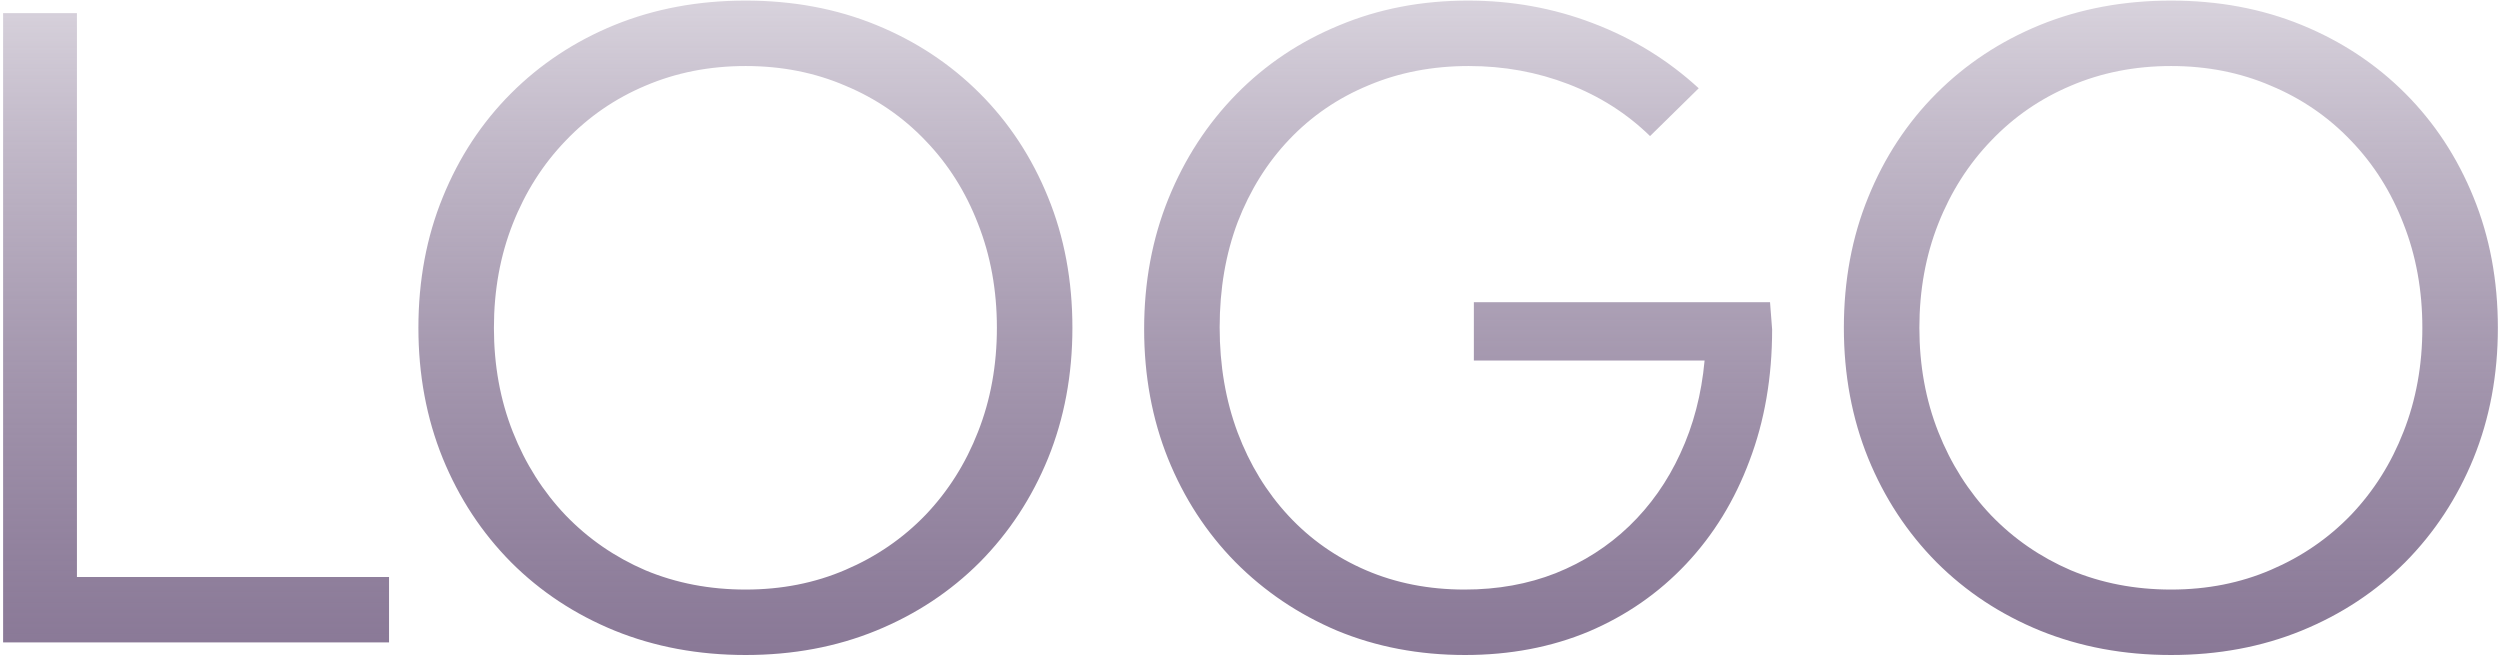
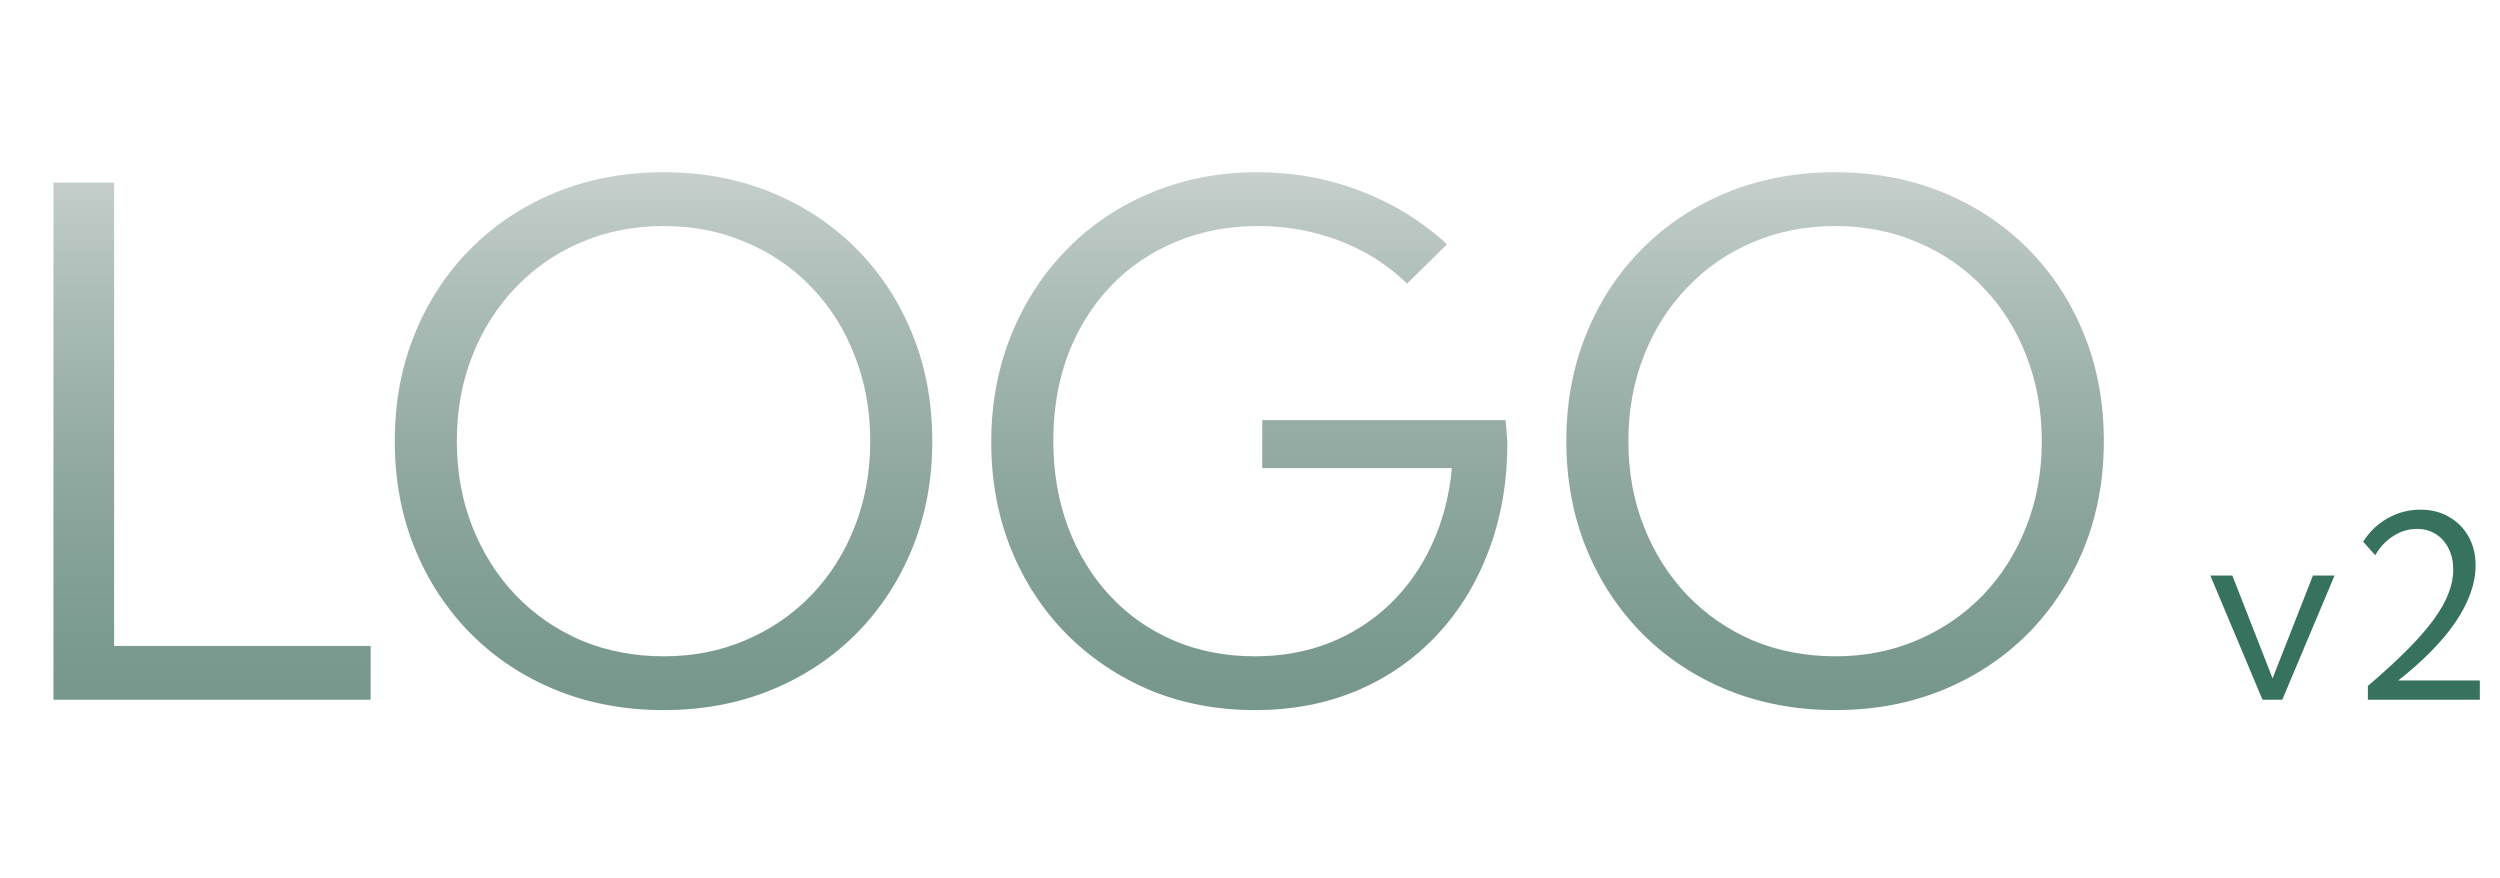
- <svg xmlns="http://www.w3.org/2000/svg" width="323" height="85" viewBox="0 0 323 85" fill="none">
-   <path d="M50.264 83H0.401V1.701H9.94V74.545H50.264V83ZM96.334 84.626C90.227 84.626 84.59 83.578 79.423 81.482C74.293 79.387 69.83 76.442 66.036 72.648C62.242 68.818 59.297 64.337 57.202 59.206C55.106 54.04 54.058 48.421 54.058 42.351C54.058 36.244 55.106 30.625 57.202 25.495C59.297 20.328 62.242 15.847 66.036 12.053C69.83 8.259 74.293 5.314 79.423 3.219C84.59 1.123 90.227 0.075 96.334 0.075C102.44 0.075 108.059 1.123 113.189 3.219C118.32 5.314 122.783 8.259 126.577 12.053C130.371 15.847 133.315 20.328 135.411 25.495C137.507 30.625 138.555 36.244 138.555 42.351C138.555 48.421 137.507 54.04 135.411 59.206C133.315 64.337 130.371 68.818 126.577 72.648C122.783 76.442 118.32 79.387 113.189 81.482C108.059 83.578 102.44 84.626 96.334 84.626ZM96.334 76.171C100.995 76.171 105.294 75.322 109.233 73.624C113.208 71.925 116.658 69.559 119.585 66.523C122.512 63.452 124.77 59.875 126.36 55.792C127.986 51.673 128.799 47.192 128.799 42.351C128.799 37.509 127.986 33.028 126.36 28.909C124.77 24.79 122.512 21.213 119.585 18.178C116.658 15.106 113.208 12.74 109.233 11.078C105.294 9.379 100.995 8.53 96.334 8.53C91.672 8.53 87.355 9.379 83.38 11.078C79.441 12.74 76.009 15.106 73.082 18.178C70.155 21.213 67.879 24.79 66.253 28.909C64.627 33.028 63.814 37.509 63.814 42.351C63.814 47.192 64.627 51.673 66.253 55.792C67.879 59.911 70.155 63.506 73.082 66.578C76.009 69.613 79.441 71.98 83.38 73.678C87.355 75.34 91.672 76.171 96.334 76.171ZM213.187 17.581C210.188 14.655 206.665 12.415 202.618 10.861C198.571 9.307 194.29 8.53 189.773 8.53C185.076 8.53 180.758 9.361 176.819 11.023C172.881 12.649 169.466 14.98 166.576 18.015C163.721 21.014 161.499 24.573 159.909 28.692C158.355 32.812 157.579 37.346 157.579 42.296C157.579 47.21 158.355 51.745 159.909 55.9C161.463 60.02 163.649 63.597 166.467 66.632C169.286 69.667 172.628 72.016 176.494 73.678C180.36 75.34 184.606 76.171 189.231 76.171C193.495 76.171 197.415 75.466 200.992 74.057C204.605 72.612 207.767 70.588 210.477 67.987C213.223 65.349 215.427 62.224 217.089 58.61C218.788 54.961 219.835 50.95 220.233 46.578H190.423V39.044H228.688L228.959 42.567C228.959 48.746 227.983 54.401 226.032 59.532C224.117 64.663 221.389 69.107 217.848 72.865C214.307 76.623 210.116 79.531 205.274 81.591C200.432 83.614 195.103 84.626 189.285 84.626C183.323 84.626 177.813 83.578 172.754 81.482C167.732 79.351 163.342 76.388 159.584 72.594C155.862 68.8 152.972 64.356 150.912 59.261C148.853 54.13 147.823 48.547 147.823 42.513C147.823 36.443 148.871 30.824 150.966 25.657C153.062 20.49 155.989 15.992 159.747 12.162C163.504 8.332 167.931 5.369 173.025 3.273C178.12 1.141 183.667 0.075 189.665 0.075C195.337 0.075 200.721 1.051 205.816 3.002C210.947 4.953 215.5 7.753 219.474 11.403L213.187 17.581ZM280.502 84.626C274.396 84.626 268.759 83.578 263.592 81.482C258.461 79.387 253.999 76.442 250.205 72.648C246.411 68.818 243.466 64.337 241.371 59.206C239.275 54.04 238.227 48.421 238.227 42.351C238.227 36.244 239.275 30.625 241.371 25.495C243.466 20.328 246.411 15.847 250.205 12.053C253.999 8.259 258.461 5.314 263.592 3.219C268.759 1.123 274.396 0.075 280.502 0.075C286.609 0.075 292.228 1.123 297.358 3.219C302.489 5.314 306.952 8.259 310.746 12.053C314.54 15.847 317.484 20.328 319.58 25.495C321.676 30.625 322.724 36.244 322.724 42.351C322.724 48.421 321.676 54.04 319.58 59.206C317.484 64.337 314.54 68.818 310.746 72.648C306.952 76.442 302.489 79.387 297.358 81.482C292.228 83.578 286.609 84.626 280.502 84.626ZM280.502 76.171C285.164 76.171 289.463 75.322 293.402 73.624C297.376 71.925 300.827 69.559 303.754 66.523C306.681 63.452 308.939 59.875 310.529 55.792C312.155 51.673 312.968 47.192 312.968 42.351C312.968 37.509 312.155 33.028 310.529 28.909C308.939 24.79 306.681 21.213 303.754 18.178C300.827 15.106 297.376 12.74 293.402 11.078C289.463 9.379 285.164 8.53 280.502 8.53C275.841 8.53 271.523 9.379 267.549 11.078C263.61 12.74 260.178 15.106 257.251 18.178C254.324 21.213 252.048 24.79 250.422 28.909C248.796 33.028 247.983 37.509 247.983 42.351C247.983 47.192 248.796 51.673 250.422 55.792C252.048 59.911 254.324 63.506 257.251 66.578C260.178 69.613 263.61 71.98 267.549 73.678C271.523 75.34 275.841 76.171 280.502 76.171Z" fill="url(#paint0_linear_10_21)" />
+ <svg xmlns="http://www.w3.org/2000/svg" width="393" height="138" viewBox="0 0 393 138" fill="none">
+   <path d="M366.996 90.469L358.773 110H355.668L347.465 90.469H350.922L357.25 106.641L363.598 90.469H366.996ZM389.828 110H372.23V107.832C374.639 105.775 376.69 103.893 378.383 102.188C380.089 100.482 381.475 98.9 382.543 97.441C383.611 95.983 384.392 94.609 384.887 93.32C385.395 92.031 385.648 90.781 385.648 89.57C385.648 88.307 385.408 87.194 384.926 86.231C384.444 85.254 383.773 84.499 382.914 83.965C382.055 83.418 381.059 83.144 379.926 83.144C378.637 83.144 377.406 83.516 376.234 84.258C375.076 84.987 374.125 85.996 373.383 87.285L371.488 85.156C372.491 83.568 373.786 82.331 375.375 81.445C376.964 80.56 378.669 80.117 380.492 80.117C382.185 80.117 383.682 80.495 384.984 81.25C386.286 81.992 387.309 83.021 388.051 84.336C388.793 85.651 389.164 87.168 389.164 88.887C389.164 90.28 388.904 91.719 388.383 93.203C387.862 94.674 387.087 96.178 386.059 97.715C385.03 99.238 383.754 100.775 382.23 102.324C380.72 103.874 378.975 105.423 376.996 106.973H389.828V110Z" fill="#1C6048" fill-opacity="0.88" />
+   <path d="M58.264 110H8.401V28.701H17.94V101.545H58.264V110ZM104.333 111.626C98.227 111.626 92.59 110.578 87.423 108.482C82.293 106.387 77.83 103.442 74.036 99.648C70.242 95.818 67.297 91.337 65.202 86.207C63.106 81.04 62.058 75.421 62.058 69.351C62.058 63.244 63.106 57.626 65.202 52.495C67.297 47.328 70.242 42.847 74.036 39.053C77.83 35.259 82.293 32.315 87.423 30.219C92.59 28.123 98.227 27.075 104.333 27.075C110.44 27.075 116.059 28.123 121.189 30.219C126.32 32.315 130.783 35.259 134.577 39.053C138.371 42.847 141.315 47.328 143.411 52.495C145.507 57.626 146.555 63.244 146.555 69.351C146.555 75.421 145.507 81.04 143.411 86.207C141.315 91.337 138.371 95.818 134.577 99.648C130.783 103.442 126.32 106.387 121.189 108.482C116.059 110.578 110.44 111.626 104.333 111.626ZM104.333 103.171C108.995 103.171 113.294 102.322 117.233 100.624C121.208 98.925 124.658 96.559 127.585 93.523C130.512 90.452 132.77 86.875 134.36 82.792C135.986 78.673 136.799 74.192 136.799 69.351C136.799 64.509 135.986 60.028 134.36 55.909C132.77 51.79 130.512 48.213 127.585 45.178C124.658 42.106 121.208 39.74 117.233 38.078C113.294 36.379 108.995 35.53 104.333 35.53C99.672 35.53 95.355 36.379 91.38 38.078C87.441 39.74 84.009 42.106 81.082 45.178C78.155 48.213 75.879 51.79 74.253 55.909C72.627 60.028 71.814 64.509 71.814 69.351C71.814 74.192 72.627 78.673 74.253 82.792C75.879 86.911 78.155 90.506 81.082 93.578C84.009 96.613 87.441 98.98 91.38 100.678C95.355 102.34 99.672 103.171 104.333 103.171ZM221.187 44.581C218.188 41.655 214.665 39.415 210.618 37.861C206.571 36.307 202.29 35.53 197.773 35.53C193.076 35.53 188.758 36.361 184.819 38.023C180.881 39.649 177.466 41.98 174.576 45.015C171.721 48.014 169.499 51.573 167.909 55.692C166.355 59.812 165.579 64.346 165.579 69.296C165.579 74.21 166.355 78.745 167.909 82.9C169.463 87.019 171.649 90.597 174.467 93.632C177.286 96.667 180.628 99.016 184.494 100.678C188.36 102.34 192.606 103.171 197.231 103.171C201.495 103.171 205.415 102.466 208.992 101.057C212.605 99.612 215.767 97.588 218.477 94.987C221.223 92.349 223.427 89.224 225.089 85.61C226.788 81.961 227.835 77.95 228.233 73.578H198.423V66.044H236.688L236.959 69.567C236.959 75.746 235.983 81.401 234.032 86.532C232.117 91.663 229.389 96.107 225.848 99.865C222.307 103.623 218.116 106.531 213.274 108.591C208.432 110.614 203.103 111.626 197.285 111.626C191.323 111.626 185.813 110.578 180.754 108.482C175.732 106.351 171.342 103.388 167.584 99.594C163.862 95.8 160.972 91.356 158.912 86.261C156.853 81.13 155.823 75.547 155.823 69.513C155.823 63.443 156.871 57.824 158.966 52.657C161.062 47.49 163.989 42.992 167.747 39.162C171.504 35.331 175.931 32.369 181.025 30.273C186.12 28.141 191.667 27.075 197.665 27.075C203.337 27.075 208.721 28.051 213.816 30.002C218.947 31.953 223.5 34.753 227.474 38.403L221.187 44.581ZM288.502 111.626C282.396 111.626 276.759 110.578 271.592 108.482C266.461 106.387 261.999 103.442 258.205 99.648C254.411 95.818 251.466 91.337 249.371 86.207C247.275 81.04 246.227 75.421 246.227 69.351C246.227 63.244 247.275 57.626 249.371 52.495C251.466 47.328 254.411 42.847 258.205 39.053C261.999 35.259 266.461 32.315 271.592 30.219C276.759 28.123 282.396 27.075 288.502 27.075C294.609 27.075 300.228 28.123 305.358 30.219C310.489 32.315 314.952 35.259 318.746 39.053C322.54 42.847 325.484 47.328 327.58 52.495C329.676 57.626 330.724 63.244 330.724 69.351C330.724 75.421 329.676 81.04 327.58 86.207C325.484 91.337 322.54 95.818 318.746 99.648C314.952 103.442 310.489 106.387 305.358 108.482C300.228 110.578 294.609 111.626 288.502 111.626ZM288.502 103.171C293.164 103.171 297.463 102.322 301.402 100.624C305.376 98.925 308.827 96.559 311.754 93.523C314.681 90.452 316.939 86.875 318.529 82.792C320.155 78.673 320.968 74.192 320.968 69.351C320.968 64.509 320.155 60.028 318.529 55.909C316.939 51.79 314.681 48.213 311.754 45.178C308.827 42.106 305.376 39.74 301.402 38.078C297.463 36.379 293.164 35.53 288.502 35.53C283.841 35.53 279.523 36.379 275.549 38.078C271.61 39.74 268.178 42.106 265.251 45.178C262.324 48.213 260.048 51.79 258.422 55.909C256.796 60.028 255.983 64.509 255.983 69.351C255.983 74.192 256.796 78.673 258.422 82.792C260.048 86.911 262.324 90.506 265.251 93.578C268.178 96.613 271.61 98.98 275.549 100.678C279.523 102.34 283.841 103.171 288.502 103.171Z" fill="url(#paint0_linear_207_83)" />
  <defs>
-     <linearGradient id="paint0_linear_10_21" x1="160" y1="-27" x2="160" y2="111" gradientUnits="userSpaceOnUse">
-       <stop stop-color="white" />
-       <stop offset="1" stop-color="#280940" stop-opacity="0.6" />
+     <linearGradient id="paint0_linear_207_83" x1="168" y1="0" x2="168" y2="138" gradientUnits="userSpaceOnUse">
+       <stop offset="0.115" stop-color="#D7DBDA" />
+       <stop offset="1" stop-color="#0B4732" stop-opacity="0.6" />
    </linearGradient>
  </defs>
</svg>
